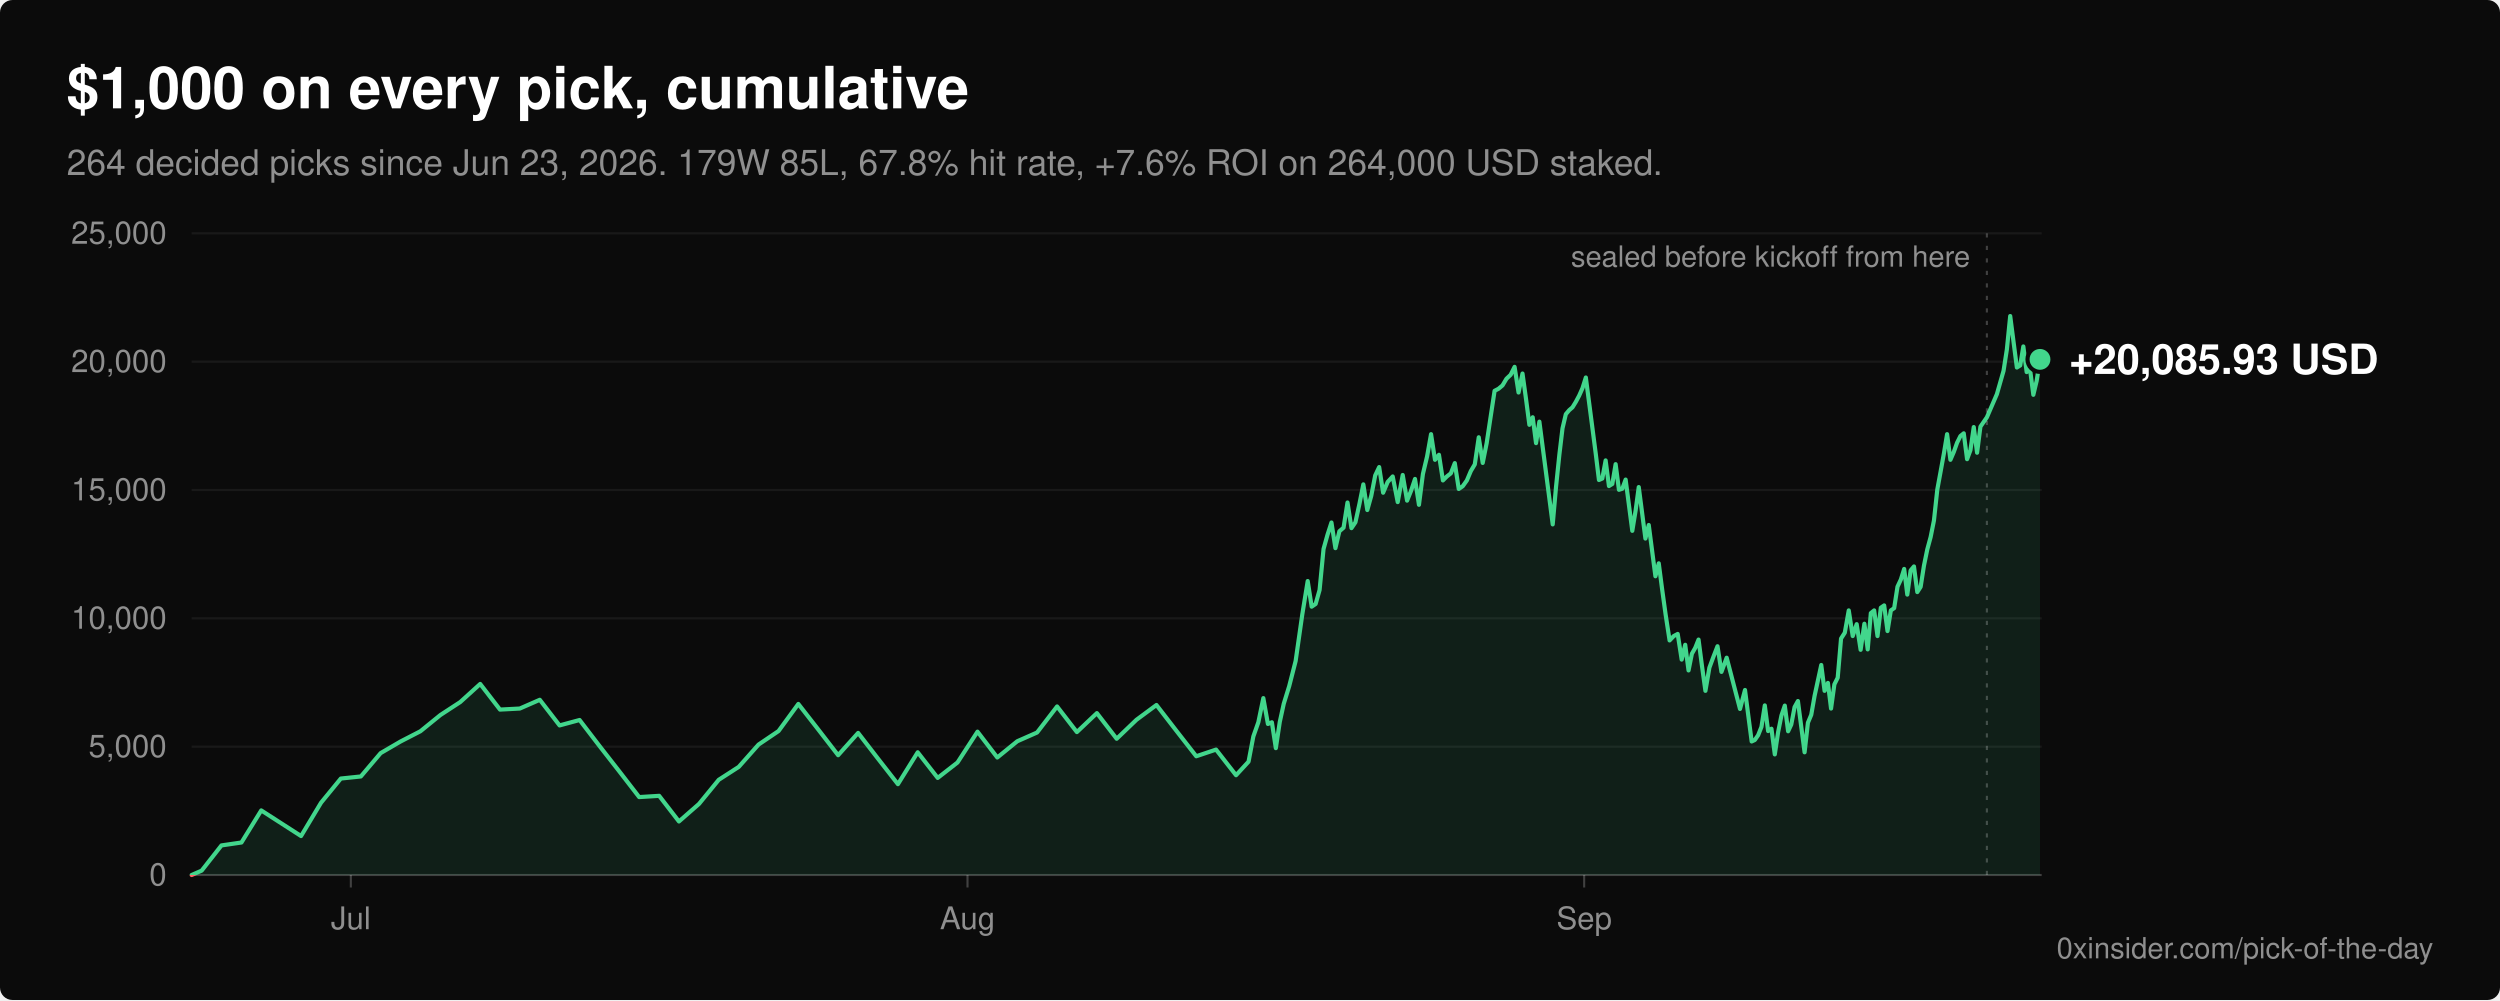
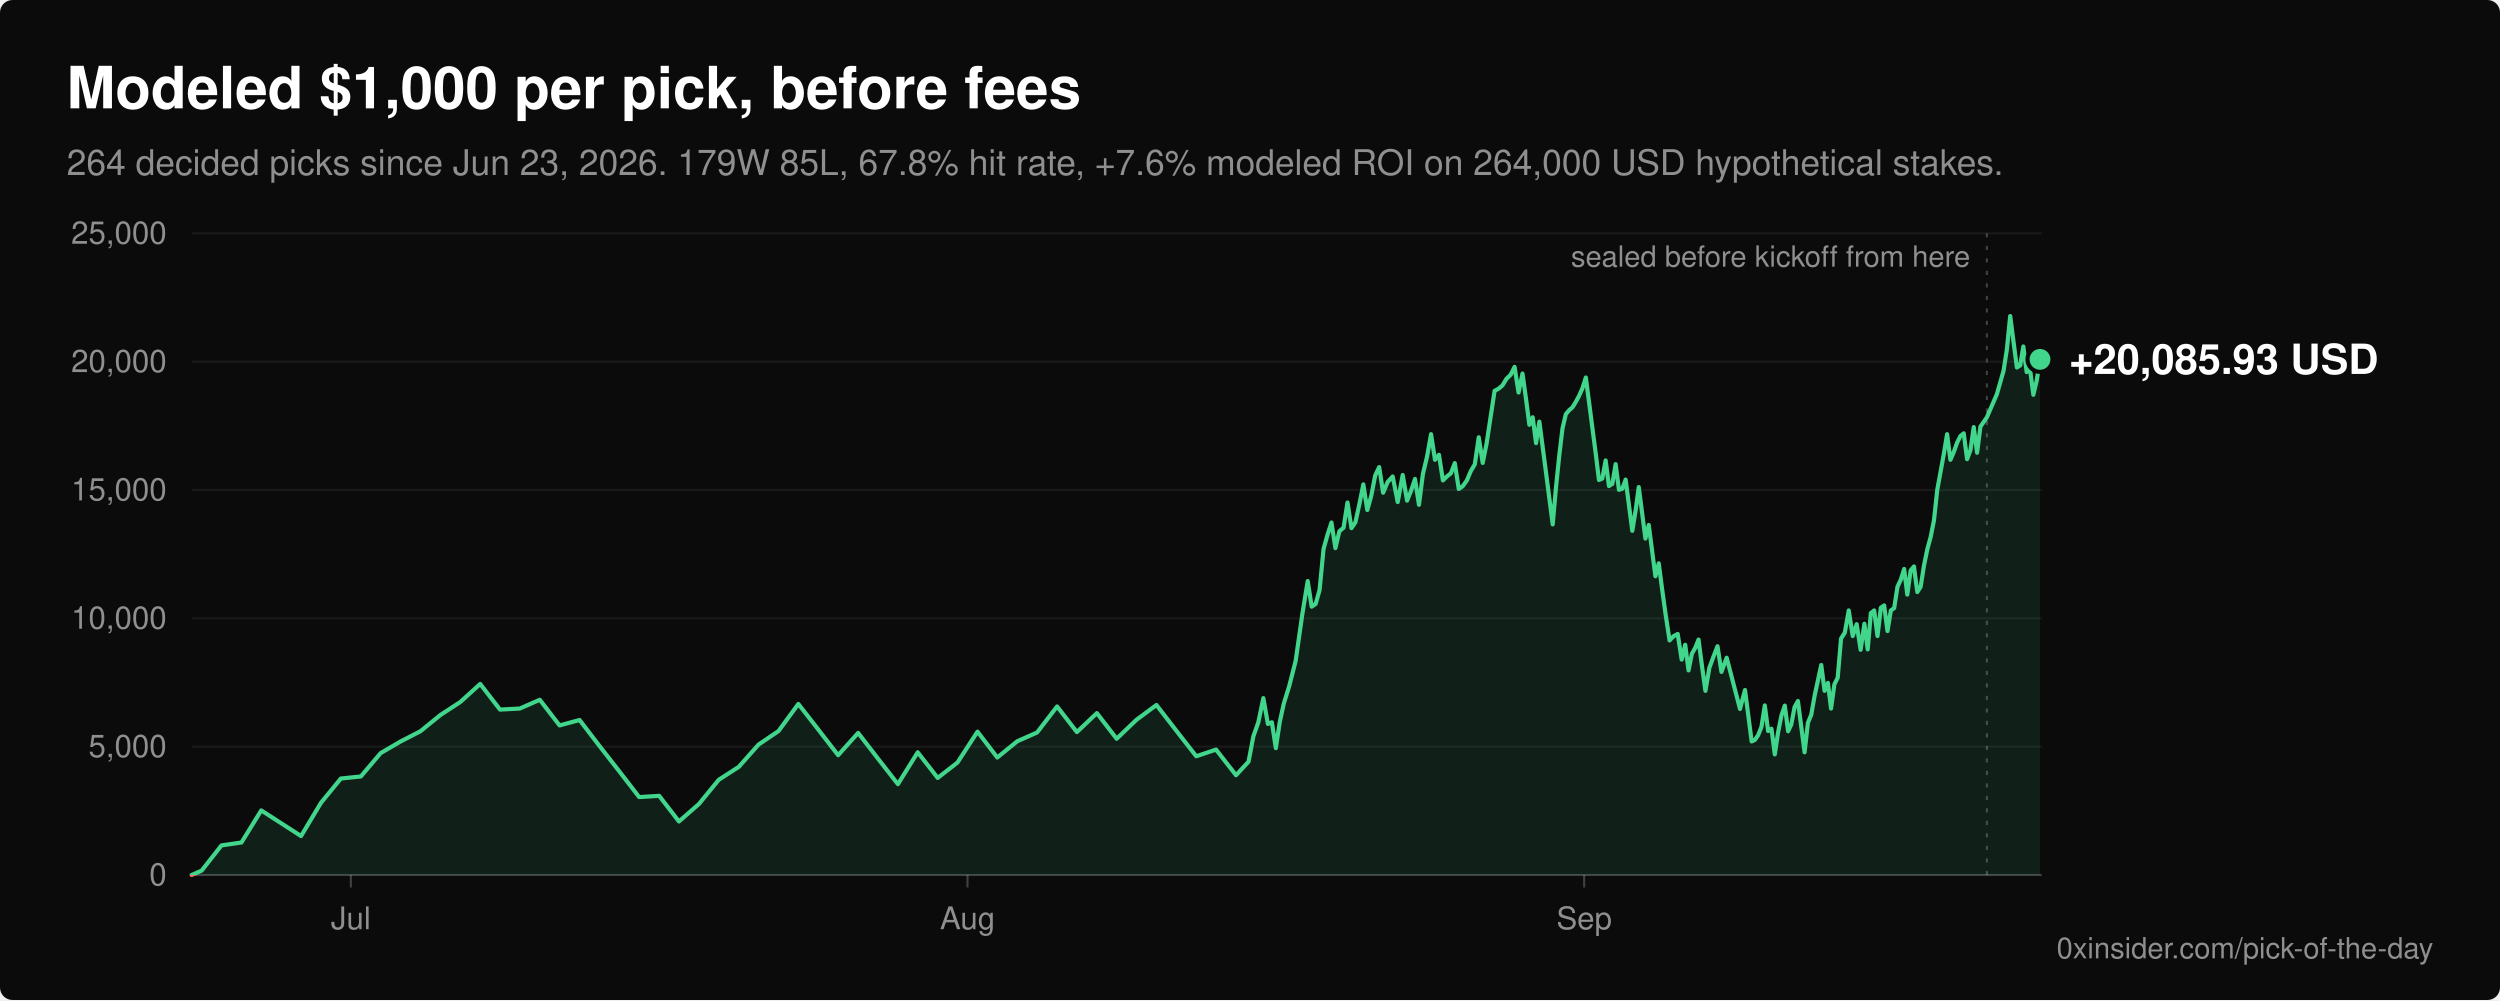
<svg xmlns="http://www.w3.org/2000/svg" viewBox="0 0 1200 480" width="1200" height="480" role="img" aria-labelledby="title desc" font-family="-apple-system, BlinkMacSystemFont, 'Segoe UI', Helvetica, Arial, sans-serif">
  <rect width="1200" height="480" rx="6" fill="#0b0b0b" />
-   <text x="32" y="52" fill="#ffffff" font-size="28" font-weight="600">$1,000 on every pick, cumulative</text>
-   <text x="32" y="84" fill="#8f8f8f" font-size="17">264 decided picks since Jun 23, 2026. 179W 85L, 67.8% hit rate, +7.6% ROI on 264,000 USD staked.</text>
+   <text x="32" y="52" fill="#ffffff" font-size="28" font-weight="600">Modeled $1,000 per pick, before fees</text>
+   <text x="32" y="84" fill="#8f8f8f" font-size="17">264 decided picks since Jun 23, 2026. 179W 85L, 67.8% hit rate, +7.6% modeled ROI on 264,000 USD hypothetical stakes.</text>
  <line x1="92" y1="420.0" x2="980" y2="420.0" stroke="#ffffff" stroke-opacity="0.22" stroke-width="1" />
  <text x="80" y="425.0" fill="#8f8f8f" font-size="15" text-anchor="end">0</text>
  <line x1="92" y1="358.4" x2="980" y2="358.4" stroke="#ffffff" stroke-opacity="0.06" stroke-width="1" />
  <text x="80" y="363.4" fill="#8f8f8f" font-size="15" text-anchor="end">5,000</text>
  <line x1="92" y1="296.8" x2="980" y2="296.8" stroke="#ffffff" stroke-opacity="0.06" stroke-width="1" />
  <text x="80" y="301.8" fill="#8f8f8f" font-size="15" text-anchor="end">10,000</text>
  <line x1="92" y1="235.2" x2="980" y2="235.2" stroke="#ffffff" stroke-opacity="0.06" stroke-width="1" />
  <text x="80" y="240.2" fill="#8f8f8f" font-size="15" text-anchor="end">15,000</text>
  <line x1="92" y1="173.6" x2="980" y2="173.6" stroke="#ffffff" stroke-opacity="0.06" stroke-width="1" />
  <text x="80" y="178.6" fill="#8f8f8f" font-size="15" text-anchor="end">20,000</text>
  <line x1="92" y1="112.0" x2="980" y2="112.0" stroke="#ffffff" stroke-opacity="0.06" stroke-width="1" />
  <text x="80" y="117.0" fill="#8f8f8f" font-size="15" text-anchor="end">25,000</text>
  <line x1="168.4" y1="420" x2="168.4" y2="426" stroke="#ffffff" stroke-opacity="0.22" stroke-width="1" />
  <text x="168.4" y="446" fill="#8f8f8f" font-size="15" text-anchor="middle">Jul</text>
  <line x1="464.4" y1="420" x2="464.4" y2="426" stroke="#ffffff" stroke-opacity="0.22" stroke-width="1" />
  <text x="464.4" y="446" fill="#8f8f8f" font-size="15" text-anchor="middle">Aug</text>
  <line x1="760.4" y1="420" x2="760.4" y2="426" stroke="#ffffff" stroke-opacity="0.22" stroke-width="1" />
  <text x="760.4" y="446" fill="#8f8f8f" font-size="15" text-anchor="middle">Sep</text>
  <defs>
    <clipPath id="above">
      <rect x="0" y="0" width="1200" height="420.0" />
    </clipPath>
    <clipPath id="below">
      <rect x="0" y="420.0" width="1200" height="60.0" />
    </clipPath>
  </defs>
  <path d="M92.0,420.0 L96.8,417.9 L106.3,405.8 L115.9,404.4 L125.4,389.0 L144.5,401.3 L154.1,385.3 L163.6,373.7 L173.2,372.7 L182.7,361.5 L192.3,355.9 L201.8,351.0 L211.4,343.2 L220.9,337.0 L230.5,328.3 L240.0,340.6 L249.5,340.1 L259.1,335.9 L268.6,348.2 L278.2,345.6 L287.7,358.0 L297.3,370.3 L306.8,382.6 L316.4,382.0 L325.9,394.3 L335.5,385.9 L345.0,374.3 L354.6,368.1 L364.1,357.4 L373.7,350.9 L383.2,337.9 L392.8,350.2 L402.3,362.5 L411.9,351.8 L421.4,364.1 L431.0,376.4 L440.5,361.1 L450.1,373.4 L459.6,366.0 L469.2,351.2 L478.7,363.6 L488.3,355.8 L497.8,351.6 L507.4,339.1 L516.9,351.4 L526.5,342.3 L536.0,354.6 L545.5,345.5 L555.1,338.4 L564.6,350.7 L574.2,363.0 L583.7,359.8 L593.3,372.1 L599.3,365.6 L601.6,353.5 L604.0,346.7 L606.4,335.1 L608.6,347.5 L610.5,346.7 L612.4,359.1 L614.3,346.5 L616.2,337.8 L618.8,329.4 L621.9,317.3 L625.1,294.9 L627.7,278.9 L629.6,291.2 L631.5,289.9 L633.4,283.2 L635.3,263.5 L637.2,256.7 L639.1,250.8 L641.0,263.1 L642.9,255.0 L644.9,253.3 L646.8,241.2 L648.7,253.5 L650.6,250.7 L652.5,242.0 L654.4,232.5 L656.3,244.8 L658.2,238.0 L660.1,228.2 L662.0,224.2 L663.9,236.5 L666.1,231.3 L668.5,228.7 L670.9,241.0 L673.3,228.0 L675.4,240.3 L677.3,235.6 L679.2,229.9 L681.1,242.3 L683.0,227.5 L685.0,219.1 L686.9,208.4 L688.8,220.7 L690.7,218.3 L692.6,230.6 L694.5,228.7 L696.4,227.2 L698.3,222.3 L700.2,234.7 L702.1,233.4 L704.1,230.6 L706.0,226.1 L707.9,222.9 L709.8,209.9 L711.7,222.2 L713.6,212.7 L715.5,200.1 L717.4,187.6 L719.3,186.6 L721.2,185.0 L723.1,181.8 L725.1,179.9 L727.0,176.1 L728.9,188.4 L730.8,179.3 L732.5,191.6 L734.1,203.9 L735.7,200.3 L737.3,212.7 L738.9,202.4 L740.5,214.7 L742.1,227.0 L743.7,239.3 L745.3,251.7 L746.9,233.6 L748.5,218.2 L750.0,205.6 L751.6,198.8 L753.2,196.9 L754.8,195.5 L756.4,192.9 L758.0,189.9 L759.6,186.3 L761.2,181.2 L762.8,193.5 L764.4,205.8 L766.0,218.1 L767.5,230.4 L769.1,229.7 L770.7,221.0 L772.3,233.3 L773.9,232.3 L775.5,222.8 L777.1,235.1 L778.7,234.6 L780.3,230.2 L781.9,242.5 L783.5,254.8 L785.1,245.0 L786.6,233.8 L788.2,246.1 L789.8,258.5 L791.4,252.0 L793.0,264.3 L794.6,276.6 L796.2,270.4 L797.8,282.7 L799.5,295.0 L801.4,307.4 L803.4,305.3 L805.3,304.3 L807.2,316.6 L808.9,309.5 L810.5,321.8 L812.1,313.8 L813.7,311.0 L815.3,307.0 L816.9,319.3 L818.6,331.6 L820.5,320.5 L822.5,315.1 L824.4,310.2 L826.3,322.5 L828.8,315.7 L832.0,328.0 L835.2,340.3 L837.6,331.2 L839.2,343.6 L840.8,355.9 L842.3,355.2 L843.9,352.9 L845.5,348.9 L847.1,338.6 L848.7,350.9 L850.3,349.8 L851.9,362.1 L853.5,351.4 L855.1,343.4 L856.7,338.7 L858.3,351.0 L859.8,347.8 L861.4,339.4 L863.0,336.5 L864.6,348.8 L866.2,361.1 L867.8,346.9 L869.4,343.1 L871.0,334.0 L872.6,326.6 L874.2,319.2 L875.8,331.6 L877.4,327.8 L878.9,340.1 L880.5,328.5 L882.1,325.3 L883.7,306.5 L885.5,303.7 L887.4,293.0 L889.3,305.3 L891.2,299.6 L893.1,311.9 L894.9,299.4 L896.5,311.7 L898.0,294.3 L899.6,293.0 L901.2,305.3 L902.8,291.7 L904.4,290.6 L906.0,302.9 L907.6,293.0 L909.2,291.9 L910.8,281.6 L912.4,278.2 L914.0,273.1 L915.5,285.4 L917.1,273.8 L918.7,271.9 L920.3,284.2 L921.9,281.7 L923.5,271.5 L925.1,263.7 L926.7,257.8 L928.3,249.8 L929.9,235.0 L931.5,226.3 L933.1,217.5 L934.6,208.4 L936.2,220.7 L937.8,217.0 L939.4,212.5 L941.0,209.3 L942.6,208.0 L944.2,220.4 L945.8,216.1 L947.4,205.0 L949.0,217.3 L950.6,204.8 L953.7,200.3 L958.5,189.2 L961.7,178.0 L963.3,167.7 L964.9,151.7 L966.5,164.1 L968.1,176.4 L969.7,175.4 L971.2,166.3 L972.8,178.6 L974.4,177.1 L976.0,189.5 L977.6,182.8 L979.2,172.5 L979.2,420.0 Z" fill="#42d68c" fill-opacity="0.1" clip-path="url(#above)" />
  <polyline points="92.0,420.0 96.8,417.9 106.3,405.8 115.9,404.4 125.4,389.0 144.5,401.3 154.1,385.3 163.6,373.7 173.2,372.7 182.7,361.5 192.3,355.9 201.8,351.0 211.4,343.2 220.9,337.0 230.5,328.3 240.0,340.6 249.5,340.1 259.1,335.9 268.6,348.2 278.2,345.6 287.7,358.0 297.3,370.3 306.8,382.6 316.4,382.0 325.9,394.3 335.5,385.9 345.0,374.3 354.6,368.1 364.1,357.4 373.7,350.9 383.2,337.9 392.8,350.2 402.3,362.5 411.9,351.8 421.4,364.1 431.0,376.4 440.5,361.1 450.1,373.4 459.6,366.0 469.2,351.2 478.7,363.6 488.3,355.8 497.8,351.6 507.4,339.1 516.9,351.4 526.5,342.3 536.0,354.6 545.5,345.5 555.1,338.4 564.6,350.7 574.2,363.0 583.7,359.8 593.3,372.1 599.3,365.6 601.6,353.5 604.0,346.7 606.4,335.1 608.6,347.5 610.5,346.7 612.4,359.1 614.3,346.5 616.2,337.8 618.8,329.4 621.9,317.3 625.1,294.9 627.7,278.9 629.6,291.2 631.5,289.9 633.4,283.2 635.3,263.5 637.2,256.7 639.1,250.8 641.0,263.1 642.9,255.0 644.9,253.3 646.8,241.2 648.7,253.5 650.6,250.7 652.5,242.0 654.4,232.5 656.3,244.8 658.2,238.0 660.1,228.2 662.0,224.2 663.9,236.5 666.1,231.3 668.5,228.7 670.9,241.0 673.3,228.0 675.4,240.3 677.3,235.6 679.2,229.9 681.1,242.3 683.0,227.5 685.0,219.1 686.9,208.4 688.8,220.7 690.7,218.3 692.6,230.6 694.5,228.7 696.4,227.2 698.3,222.3 700.2,234.7 702.1,233.4 704.1,230.6 706.0,226.1 707.9,222.9 709.8,209.9 711.7,222.2 713.6,212.7 715.5,200.1 717.4,187.6 719.3,186.6 721.2,185.0 723.1,181.8 725.1,179.9 727.0,176.1 728.9,188.4 730.8,179.3 732.5,191.6 734.1,203.9 735.7,200.3 737.3,212.7 738.9,202.4 740.5,214.7 742.1,227.0 743.7,239.3 745.3,251.7 746.9,233.6 748.5,218.2 750.0,205.6 751.6,198.8 753.2,196.9 754.8,195.5 756.4,192.9 758.0,189.9 759.6,186.3 761.2,181.2 762.8,193.5 764.4,205.8 766.0,218.1 767.5,230.4 769.1,229.7 770.7,221.0 772.3,233.3 773.9,232.3 775.5,222.8 777.1,235.1 778.7,234.6 780.3,230.2 781.9,242.5 783.5,254.8 785.1,245.0 786.6,233.8 788.2,246.1 789.8,258.5 791.4,252.0 793.0,264.3 794.6,276.6 796.2,270.4 797.8,282.7 799.5,295.0 801.4,307.4 803.4,305.3 805.3,304.3 807.2,316.6 808.9,309.5 810.5,321.8 812.1,313.8 813.7,311.0 815.3,307.0 816.9,319.3 818.6,331.6 820.5,320.5 822.5,315.1 824.4,310.2 826.3,322.5 828.8,315.7 832.0,328.0 835.2,340.3 837.6,331.2 839.2,343.6 840.8,355.9 842.3,355.2 843.9,352.9 845.5,348.9 847.1,338.6 848.7,350.9 850.3,349.8 851.9,362.1 853.5,351.4 855.1,343.4 856.7,338.7 858.3,351.0 859.8,347.8 861.4,339.4 863.0,336.5 864.6,348.8 866.2,361.1 867.8,346.9 869.4,343.1 871.0,334.0 872.6,326.6 874.2,319.2 875.8,331.6 877.4,327.8 878.9,340.1 880.5,328.5 882.1,325.3 883.7,306.5 885.5,303.7 887.4,293.0 889.3,305.3 891.2,299.6 893.1,311.9 894.9,299.4 896.5,311.7 898.0,294.3 899.6,293.0 901.2,305.3 902.8,291.7 904.4,290.6 906.0,302.9 907.6,293.0 909.2,291.9 910.8,281.6 912.4,278.2 914.0,273.1 915.5,285.4 917.1,273.8 918.7,271.9 920.3,284.2 921.9,281.7 923.5,271.5 925.1,263.7 926.7,257.8 928.3,249.8 929.9,235.0 931.5,226.3 933.1,217.5 934.6,208.4 936.2,220.7 937.8,217.0 939.4,212.5 941.0,209.3 942.6,208.0 944.2,220.4 945.8,216.1 947.4,205.0 949.0,217.3 950.6,204.8 953.7,200.3 958.5,189.2 961.7,178.0 963.3,167.7 964.9,151.7 966.5,164.1 968.1,176.4 969.7,175.4 971.2,166.3 972.8,178.6 974.4,177.1 976.0,189.5 977.6,182.8 979.2,172.5" fill="none" stroke="#42d68c" stroke-width="2" stroke-linejoin="round" stroke-linecap="round" clip-path="url(#above)" />
  <path d="M92.0,420.0 L96.8,417.9 L106.3,405.8 L115.9,404.4 L125.4,389.0 L144.5,401.3 L154.1,385.3 L163.6,373.7 L173.2,372.7 L182.7,361.5 L192.3,355.9 L201.8,351.0 L211.4,343.2 L220.9,337.0 L230.5,328.3 L240.0,340.6 L249.5,340.1 L259.1,335.9 L268.6,348.2 L278.2,345.6 L287.7,358.0 L297.3,370.3 L306.8,382.6 L316.4,382.0 L325.9,394.3 L335.5,385.9 L345.0,374.3 L354.6,368.1 L364.1,357.4 L373.7,350.9 L383.2,337.9 L392.8,350.2 L402.3,362.5 L411.9,351.8 L421.4,364.1 L431.0,376.4 L440.5,361.1 L450.1,373.4 L459.6,366.0 L469.2,351.2 L478.7,363.6 L488.3,355.8 L497.8,351.6 L507.4,339.1 L516.9,351.4 L526.5,342.3 L536.0,354.6 L545.5,345.5 L555.1,338.4 L564.6,350.7 L574.2,363.0 L583.7,359.8 L593.3,372.1 L599.3,365.6 L601.6,353.5 L604.0,346.7 L606.4,335.1 L608.6,347.5 L610.5,346.7 L612.4,359.1 L614.3,346.5 L616.2,337.8 L618.8,329.4 L621.9,317.3 L625.1,294.9 L627.7,278.9 L629.6,291.2 L631.5,289.9 L633.4,283.2 L635.3,263.5 L637.2,256.7 L639.1,250.8 L641.0,263.1 L642.9,255.0 L644.9,253.3 L646.8,241.2 L648.7,253.5 L650.6,250.7 L652.5,242.0 L654.4,232.5 L656.3,244.8 L658.2,238.0 L660.1,228.2 L662.0,224.2 L663.9,236.5 L666.1,231.3 L668.5,228.7 L670.9,241.0 L673.3,228.0 L675.4,240.3 L677.3,235.6 L679.2,229.9 L681.1,242.3 L683.0,227.5 L685.0,219.1 L686.9,208.4 L688.8,220.7 L690.7,218.3 L692.6,230.6 L694.5,228.7 L696.4,227.2 L698.3,222.3 L700.2,234.7 L702.1,233.4 L704.1,230.6 L706.0,226.1 L707.9,222.9 L709.8,209.9 L711.7,222.2 L713.6,212.7 L715.5,200.1 L717.4,187.6 L719.3,186.6 L721.2,185.0 L723.1,181.8 L725.1,179.9 L727.0,176.1 L728.9,188.4 L730.8,179.3 L732.5,191.6 L734.1,203.9 L735.7,200.3 L737.3,212.7 L738.9,202.4 L740.5,214.7 L742.1,227.0 L743.7,239.3 L745.3,251.7 L746.9,233.6 L748.5,218.2 L750.0,205.6 L751.6,198.8 L753.2,196.9 L754.8,195.5 L756.4,192.9 L758.0,189.9 L759.6,186.3 L761.2,181.2 L762.8,193.5 L764.4,205.8 L766.0,218.1 L767.5,230.4 L769.1,229.7 L770.7,221.0 L772.3,233.3 L773.9,232.3 L775.5,222.8 L777.1,235.1 L778.7,234.6 L780.3,230.2 L781.9,242.5 L783.5,254.8 L785.1,245.0 L786.6,233.8 L788.2,246.1 L789.8,258.5 L791.4,252.0 L793.0,264.3 L794.6,276.6 L796.2,270.4 L797.8,282.7 L799.5,295.0 L801.4,307.4 L803.4,305.3 L805.3,304.3 L807.2,316.6 L808.9,309.5 L810.5,321.8 L812.1,313.8 L813.7,311.0 L815.3,307.0 L816.9,319.3 L818.6,331.6 L820.5,320.5 L822.5,315.1 L824.4,310.2 L826.3,322.5 L828.8,315.7 L832.0,328.0 L835.2,340.3 L837.6,331.2 L839.2,343.6 L840.8,355.9 L842.3,355.2 L843.9,352.9 L845.5,348.9 L847.1,338.6 L848.7,350.9 L850.3,349.8 L851.9,362.1 L853.5,351.4 L855.1,343.4 L856.7,338.7 L858.3,351.0 L859.8,347.8 L861.4,339.4 L863.0,336.5 L864.6,348.8 L866.2,361.1 L867.8,346.9 L869.4,343.1 L871.0,334.0 L872.6,326.6 L874.2,319.2 L875.8,331.6 L877.4,327.8 L878.9,340.1 L880.5,328.5 L882.1,325.3 L883.7,306.5 L885.5,303.7 L887.4,293.0 L889.3,305.3 L891.2,299.6 L893.1,311.9 L894.9,299.4 L896.5,311.7 L898.0,294.3 L899.6,293.0 L901.2,305.3 L902.8,291.7 L904.4,290.6 L906.0,302.9 L907.6,293.0 L909.2,291.9 L910.8,281.6 L912.4,278.2 L914.0,273.1 L915.5,285.4 L917.1,273.8 L918.7,271.9 L920.3,284.2 L921.9,281.7 L923.5,271.5 L925.1,263.7 L926.7,257.8 L928.3,249.8 L929.9,235.0 L931.5,226.3 L933.1,217.5 L934.6,208.4 L936.2,220.7 L937.8,217.0 L939.4,212.5 L941.0,209.3 L942.6,208.0 L944.2,220.4 L945.8,216.1 L947.4,205.0 L949.0,217.3 L950.6,204.8 L953.7,200.3 L958.5,189.2 L961.7,178.0 L963.3,167.7 L964.9,151.7 L966.5,164.1 L968.1,176.4 L969.7,175.4 L971.2,166.3 L972.8,178.6 L974.4,177.1 L976.0,189.5 L977.6,182.8 L979.2,172.5 L979.2,420.0 Z" fill="#ff6467" fill-opacity="0.1" clip-path="url(#below)" />
  <polyline points="92.0,420.0 96.8,417.9 106.3,405.8 115.9,404.4 125.4,389.0 144.5,401.3 154.1,385.3 163.6,373.7 173.2,372.7 182.7,361.5 192.3,355.9 201.8,351.0 211.4,343.2 220.9,337.0 230.5,328.3 240.0,340.6 249.5,340.1 259.1,335.9 268.6,348.2 278.2,345.6 287.7,358.0 297.3,370.3 306.8,382.6 316.4,382.0 325.9,394.3 335.5,385.9 345.0,374.3 354.6,368.1 364.1,357.4 373.7,350.9 383.2,337.9 392.8,350.2 402.3,362.5 411.9,351.8 421.4,364.1 431.0,376.4 440.5,361.1 450.1,373.4 459.6,366.0 469.2,351.2 478.7,363.6 488.3,355.8 497.8,351.6 507.4,339.1 516.9,351.4 526.5,342.3 536.0,354.6 545.5,345.5 555.1,338.4 564.6,350.7 574.2,363.0 583.7,359.8 593.3,372.1 599.3,365.6 601.6,353.5 604.0,346.7 606.4,335.1 608.6,347.5 610.5,346.7 612.4,359.1 614.3,346.5 616.2,337.8 618.8,329.4 621.9,317.3 625.1,294.9 627.7,278.9 629.6,291.2 631.5,289.9 633.4,283.2 635.3,263.5 637.2,256.7 639.1,250.8 641.0,263.1 642.9,255.0 644.9,253.3 646.8,241.2 648.7,253.5 650.6,250.7 652.5,242.0 654.4,232.5 656.3,244.8 658.2,238.0 660.1,228.2 662.0,224.2 663.9,236.5 666.1,231.3 668.5,228.7 670.9,241.0 673.3,228.0 675.4,240.3 677.3,235.6 679.2,229.9 681.1,242.3 683.0,227.5 685.0,219.1 686.9,208.4 688.8,220.7 690.7,218.3 692.6,230.6 694.5,228.7 696.4,227.2 698.3,222.3 700.2,234.7 702.1,233.4 704.1,230.6 706.0,226.1 707.9,222.9 709.8,209.9 711.7,222.2 713.6,212.7 715.5,200.1 717.4,187.6 719.3,186.6 721.2,185.0 723.1,181.8 725.1,179.9 727.0,176.1 728.9,188.4 730.8,179.3 732.5,191.6 734.1,203.9 735.7,200.3 737.3,212.7 738.9,202.4 740.5,214.7 742.1,227.0 743.7,239.3 745.3,251.7 746.9,233.6 748.5,218.2 750.0,205.6 751.6,198.8 753.2,196.9 754.8,195.5 756.4,192.9 758.0,189.9 759.6,186.3 761.2,181.2 762.8,193.5 764.4,205.8 766.0,218.1 767.5,230.4 769.1,229.7 770.7,221.0 772.3,233.3 773.9,232.3 775.5,222.8 777.1,235.1 778.7,234.6 780.3,230.2 781.9,242.5 783.5,254.8 785.1,245.0 786.6,233.8 788.2,246.1 789.8,258.5 791.4,252.0 793.0,264.3 794.6,276.6 796.2,270.4 797.8,282.7 799.5,295.0 801.4,307.4 803.4,305.3 805.3,304.3 807.2,316.6 808.9,309.5 810.5,321.8 812.1,313.8 813.7,311.0 815.3,307.0 816.9,319.3 818.6,331.6 820.5,320.5 822.5,315.1 824.4,310.2 826.3,322.5 828.8,315.7 832.0,328.0 835.2,340.3 837.6,331.2 839.2,343.6 840.8,355.9 842.3,355.2 843.9,352.9 845.5,348.9 847.1,338.6 848.7,350.9 850.3,349.8 851.9,362.1 853.5,351.4 855.1,343.4 856.7,338.7 858.3,351.0 859.8,347.8 861.4,339.4 863.0,336.5 864.6,348.8 866.2,361.1 867.8,346.9 869.4,343.1 871.0,334.0 872.6,326.6 874.2,319.2 875.8,331.6 877.4,327.8 878.9,340.1 880.5,328.5 882.1,325.3 883.7,306.5 885.5,303.7 887.4,293.0 889.3,305.3 891.2,299.6 893.1,311.9 894.9,299.4 896.5,311.7 898.0,294.3 899.6,293.0 901.2,305.3 902.8,291.7 904.4,290.6 906.0,302.9 907.6,293.0 909.2,291.9 910.8,281.6 912.4,278.2 914.0,273.1 915.5,285.4 917.1,273.8 918.7,271.9 920.3,284.2 921.9,281.7 923.5,271.5 925.1,263.7 926.7,257.8 928.3,249.8 929.9,235.0 931.5,226.3 933.1,217.5 934.6,208.4 936.2,220.7 937.8,217.0 939.4,212.5 941.0,209.3 942.6,208.0 944.2,220.4 945.8,216.1 947.4,205.0 949.0,217.3 950.6,204.8 953.7,200.3 958.5,189.2 961.7,178.0 963.3,167.7 964.9,151.7 966.5,164.1 968.1,176.4 969.7,175.4 971.2,166.3 972.8,178.6 974.4,177.1 976.0,189.5 977.6,182.8 979.2,172.5" fill="none" stroke="#ff6467" stroke-width="2" stroke-linejoin="round" stroke-linecap="round" clip-path="url(#below)" />
  <line x1="953.7" y1="112" x2="953.7" y2="420" stroke="#ffffff" stroke-opacity="0.22" stroke-width="1" stroke-dasharray="2 4" />
  <text x="945.7" y="128" fill="#8f8f8f" font-size="14" text-anchor="end">sealed before kickoff from here</text>
  <circle cx="979.2" cy="172.5" r="6" fill="#42d68c" stroke="#0b0b0b" stroke-width="2" />
  <text x="993.2" y="179.5" fill="#ffffff" font-size="20" font-weight="600">+20,085.93 USD</text>
  <text x="1168" y="460" fill="#8f8f8f" font-size="14" text-anchor="end">0xinsider.com/pick-of-the-day</text>
</svg>
